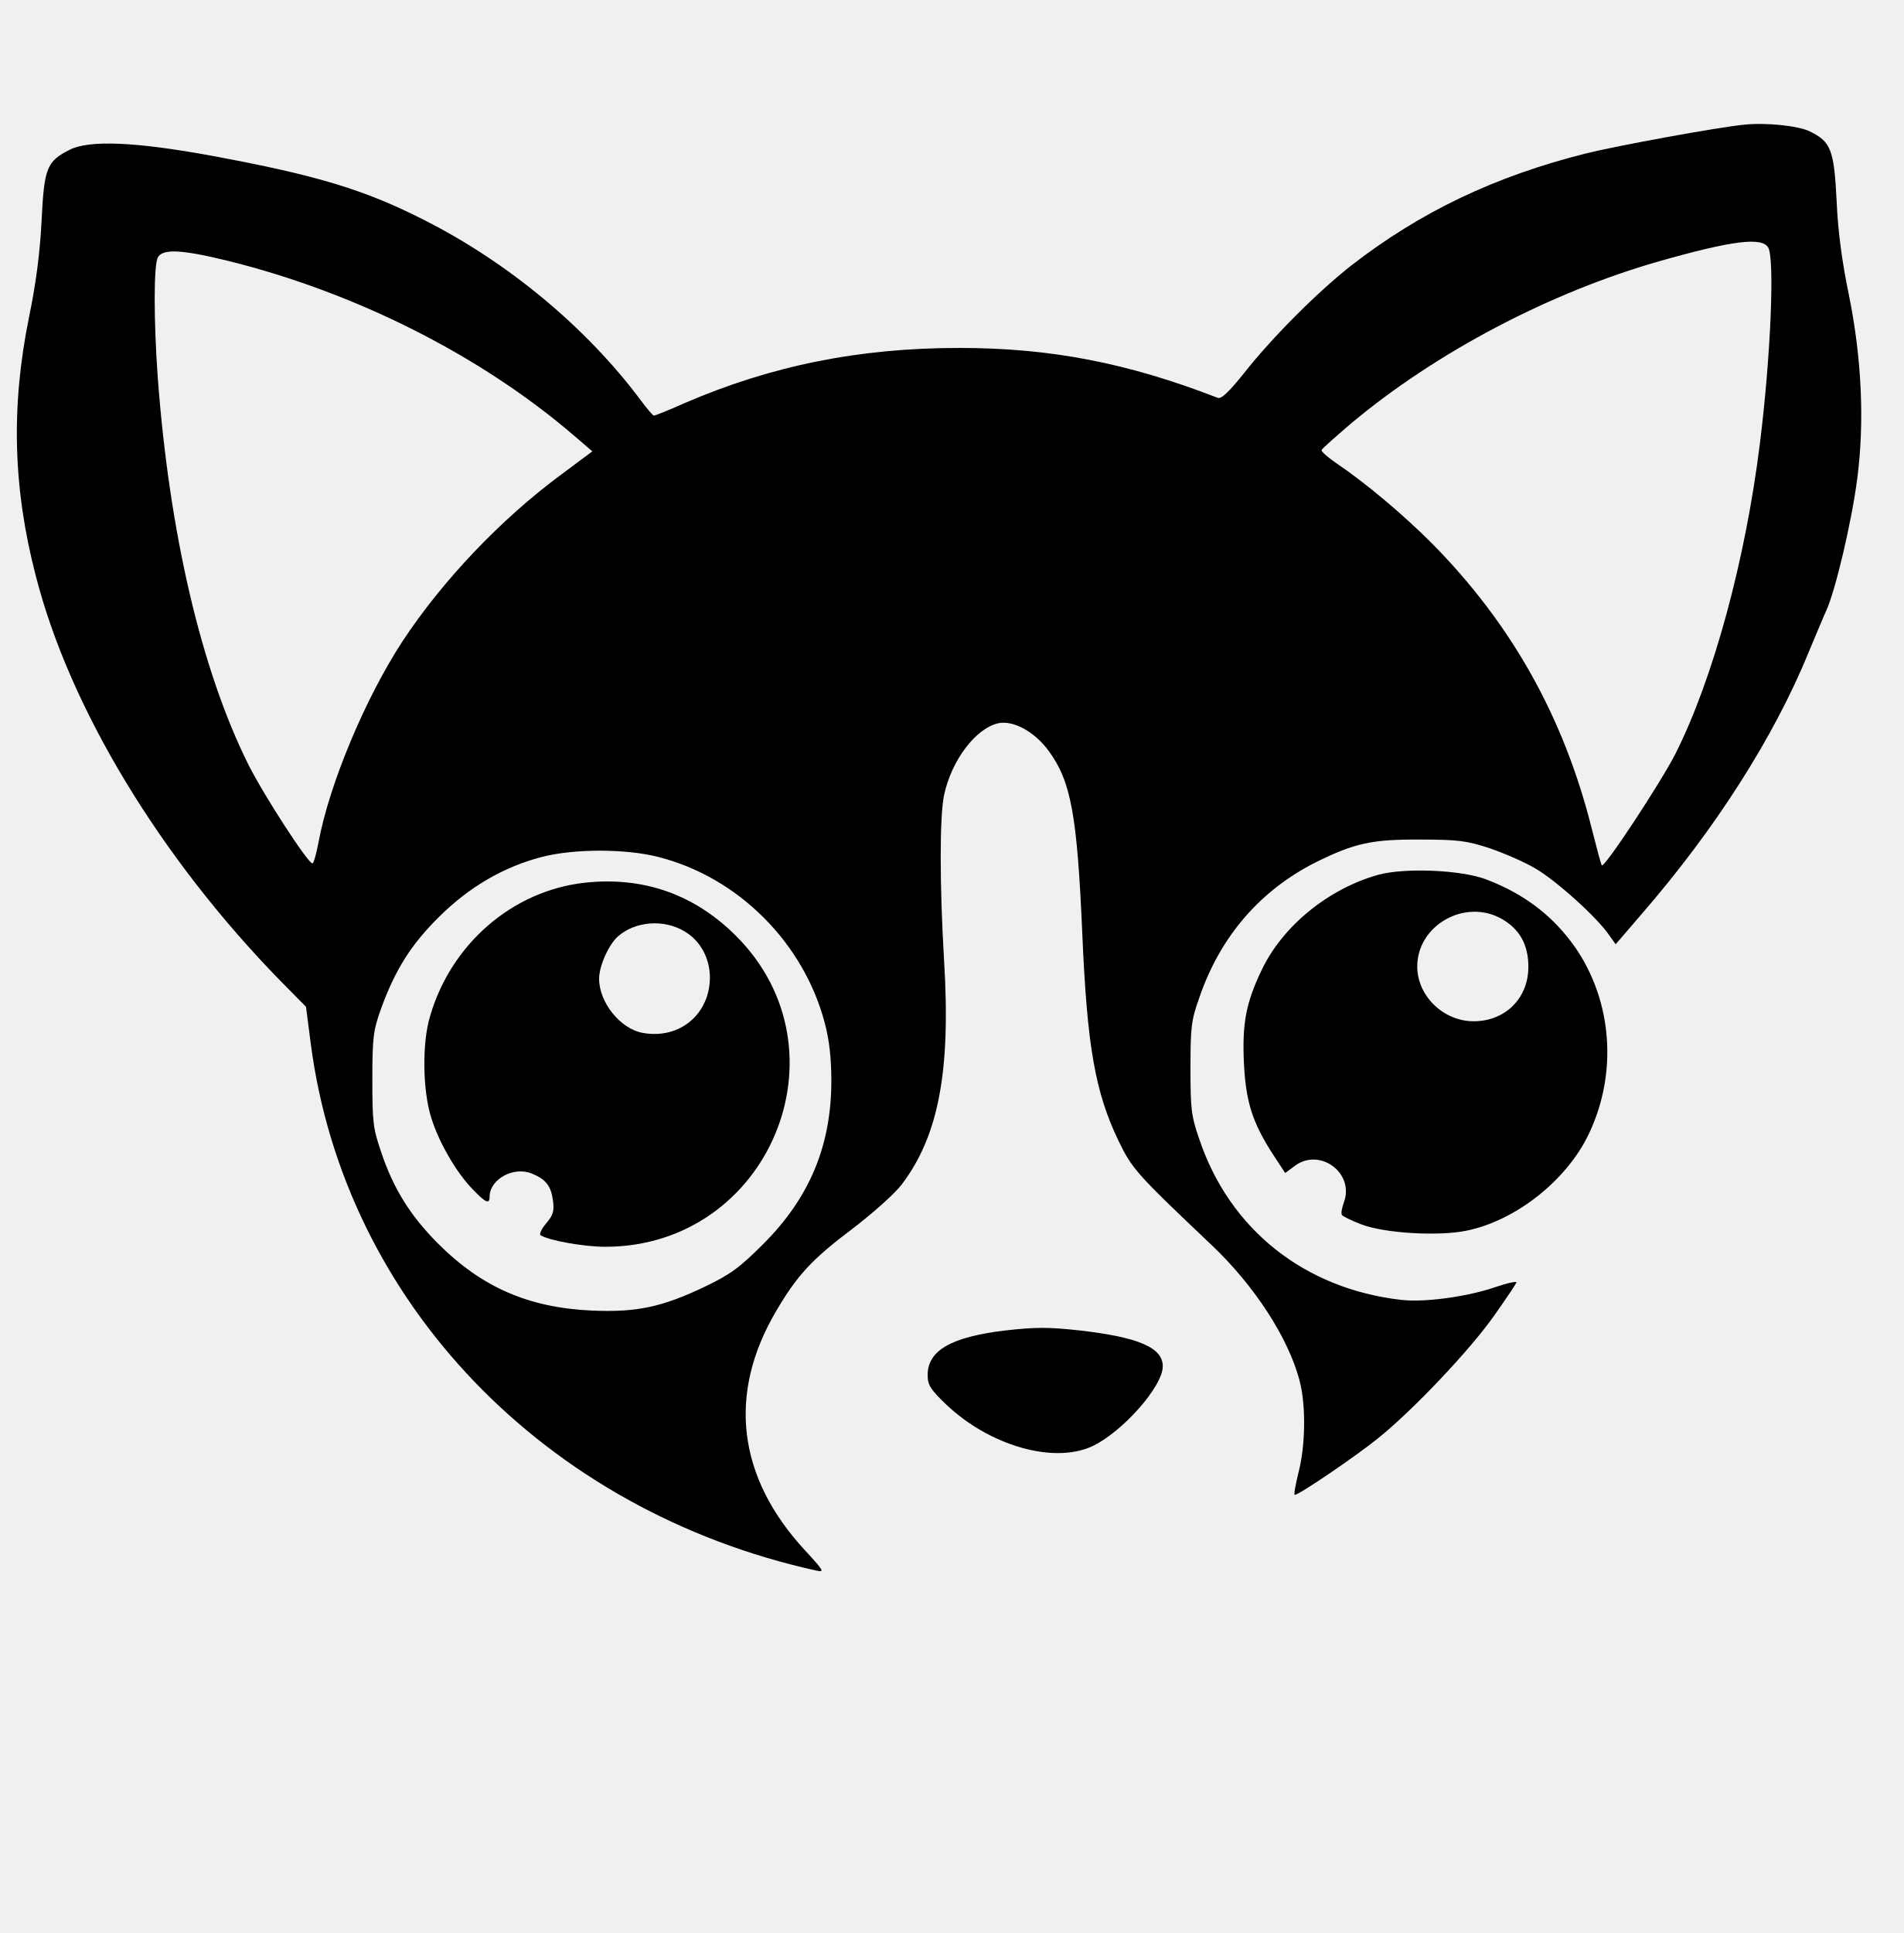
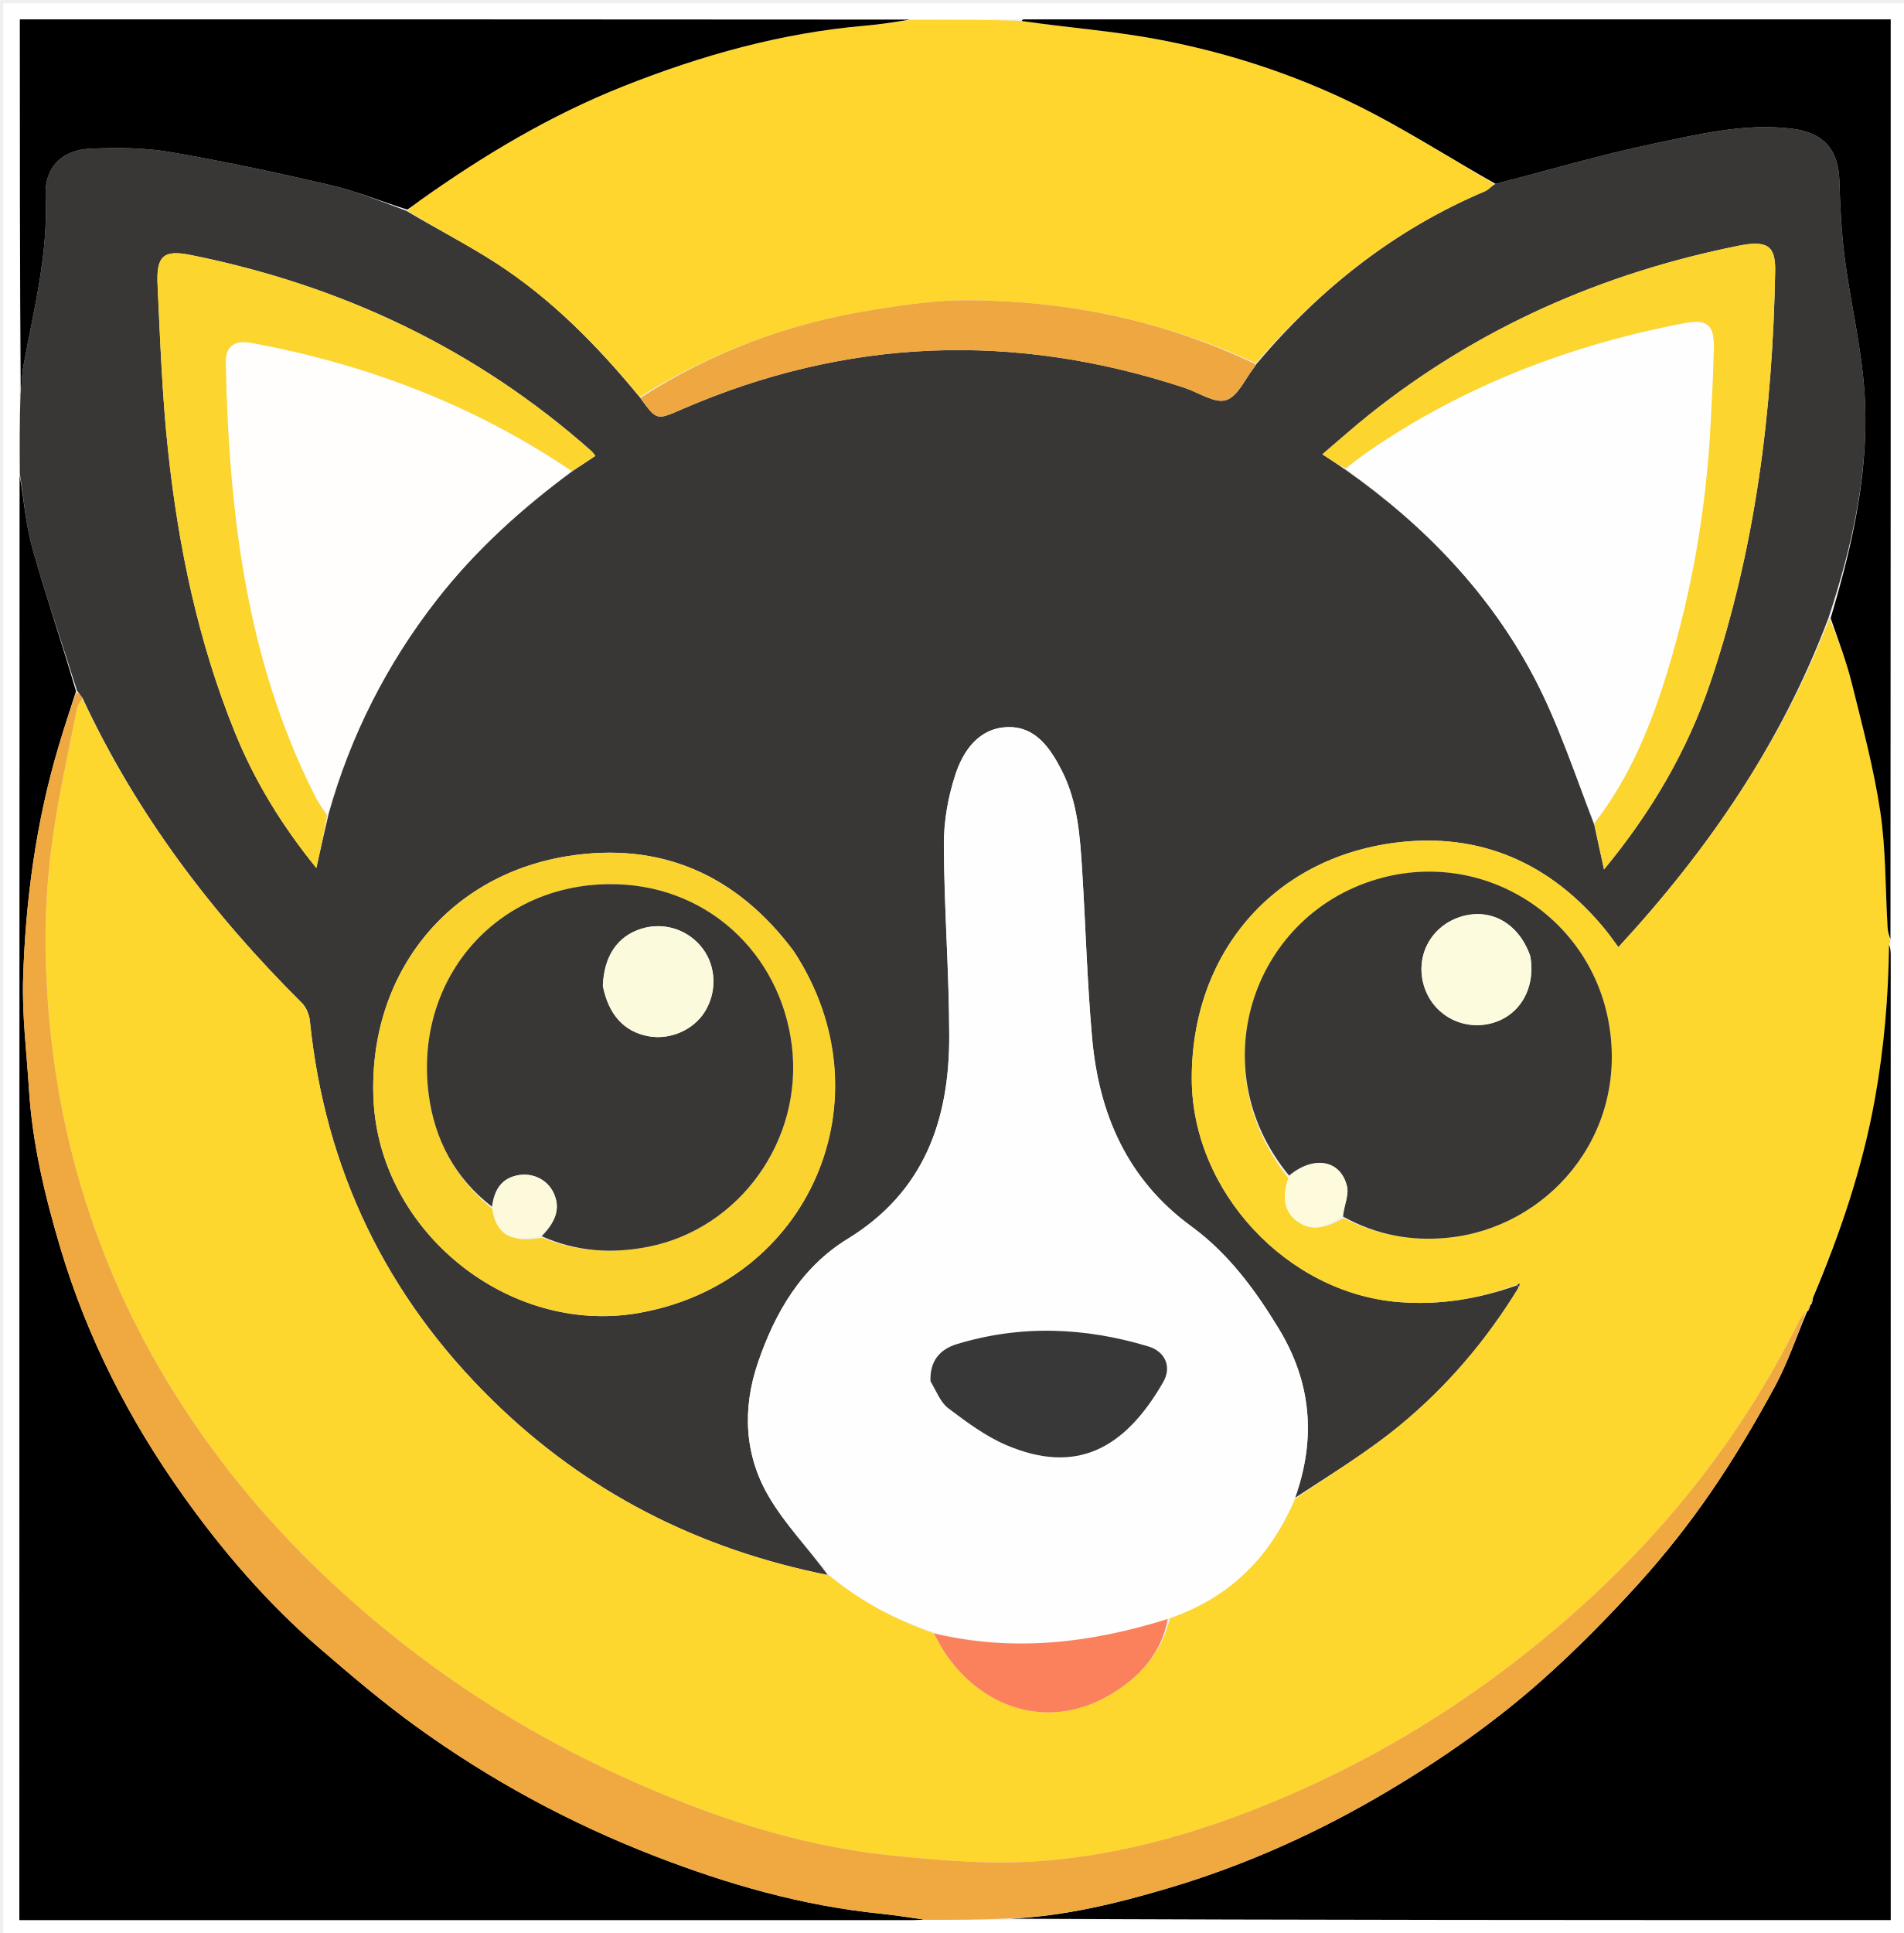
- <svg xmlns="http://www.w3.org/2000/svg" version="1.0" width="591pt" height="600pt" viewBox="0 0 591 600" preserveAspectRatio="xMidYMid meet">
-   <g transform="translate(0,600) scale(0.1,-0.1)" fill="#000000" stroke="none">
-     <path d="M5415 5613 c-82 -8 -393 -65 -490 -89 -284 -71 -516 -182 -731 -349 -104 -82 -244 -222 -330 -331 -48 -60 -72 -83 -83 -79 -281 109 -520 155 -803 155 -311 0 -583 -55 -852 -171 -49 -22 -92 -39 -96 -39 -3 0 -22 22 -41 48 -169 226 -412 428 -674 560 -183 93 -331 138 -655 198 -239 44 -383 50 -444 19 -71 -36 -79 -56 -87 -222 -5 -100 -18 -197 -39 -298 -56 -276 -50 -529 21 -802 105 -411 386 -875 760 -1258 l79 -80 15 -116 c105 -801 726 -1448 1569 -1634 27 -6 24 -1 -35 63 -210 227 -241 486 -89 743 65 111 112 161 234 253 67 51 134 111 156 140 114 151 152 351 131 694 -14 239 -14 447 0 514 23 108 98 207 168 223 47 10 113 -26 157 -86 69 -95 88 -197 104 -564 15 -354 40 -494 112 -645 43 -89 57 -104 290 -325 132 -125 239 -289 273 -422 20 -76 18 -202 -4 -285 -9 -38 -15 -68 -11 -68 13 0 190 120 260 177 109 88 285 274 360 381 36 51 66 96 68 101 2 5 -27 -1 -65 -14 -87 -30 -219 -48 -291 -40 -302 34 -535 219 -629 500 -25 72 -27 94 -27 220 0 127 2 147 28 220 65 189 189 332 362 419 120 59 173 71 324 70 118 0 145 -4 215 -27 44 -15 109 -43 144 -64 64 -38 190 -151 227 -206 l20 -28 80 93 c230 265 412 551 519 813 21 50 45 108 55 130 29 64 79 277 96 409 23 175 14 375 -26 571 -21 101 -34 197 -38 292 -8 159 -18 183 -83 215 -36 18 -138 28 -204 21z m75 -382 c20 -38 7 -342 -26 -606 -45 -364 -145 -731 -262 -964 -47 -92 -221 -356 -229 -347 -2 1 -16 54 -32 117 -87 345 -249 633 -495 882 -90 90 -204 186 -294 247 -28 19 -50 38 -49 43 1 4 43 41 92 83 263 220 616 406 956 503 229 65 320 76 339 42z m-4785 -40 c398 -98 787 -294 1077 -543 l57 -49 -102 -76 c-184 -137 -363 -325 -487 -513 -116 -177 -228 -445 -261 -624 -7 -36 -15 -66 -19 -66 -14 0 -152 213 -199 307 -146 293 -245 718 -281 1198 -13 180 -13 351 0 376 15 27 72 25 215 -10z m1339 -1851 c248 -63 452 -267 517 -517 14 -53 20 -110 20 -178 0 -200 -67 -362 -211 -506 -73 -73 -101 -94 -180 -132 -134 -64 -212 -81 -352 -75 -197 9 -342 72 -478 208 -86 86 -139 171 -177 285 -25 73 -27 93 -27 225 0 131 3 152 27 219 44 121 93 199 181 286 93 92 199 154 318 185 101 26 260 26 362 0z" />
-     <path d="M1815 3260 c-224 -25 -415 -190 -480 -415 -25 -83 -23 -230 4 -315 24 -77 78 -170 129 -222 39 -41 52 -47 52 -23 0 55 75 96 132 72 43 -18 59 -38 65 -85 4 -31 0 -44 -21 -69 -15 -17 -22 -34 -18 -37 27 -17 136 -36 202 -36 507 1 762 609 405 965 -129 129 -288 185 -470 165z m312 -152 c48 -29 77 -83 77 -143 -1 -114 -95 -192 -209 -171 -70 13 -135 95 -135 168 0 40 30 106 58 131 54 48 144 55 209 15z" />
-     <path d="M4280 3285 c-155 -43 -298 -159 -363 -296 -49 -102 -61 -167 -55 -290 6 -119 26 -182 88 -279 l40 -61 27 20 c78 62 190 -19 155 -112 -6 -17 -9 -33 -6 -38 2 -4 30 -18 62 -30 71 -27 239 -37 325 -19 153 31 312 157 380 301 89 187 73 409 -41 576 -68 98 -157 167 -277 213 -78 30 -252 37 -335 15z m382 -137 c56 -32 83 -80 83 -149 0 -98 -72 -169 -170 -169 -94 0 -175 79 -175 170 0 128 148 212 262 148z" />
-     <path d="M3119 1870 c-166 -20 -239 -62 -239 -138 0 -31 8 -44 58 -92 134 -127 331 -184 451 -130 94 43 221 186 221 249 0 58 -75 90 -255 111 -100 11 -139 11 -236 0z" />
-   </g>
+ <svg xmlns="http://www.w3.org/2000/svg" version="1.1" id="Layer_1" x="0px" y="0px" width="100%" viewBox="0 0 591 600" enable-background="new 0 0 591 600" xml:space="preserve">
+   <path fill="#FFFFFF" opacity="1" stroke="none" d=" M592,159   C592,306.667 592,453.833 592,601   C395,601 198,601 1,601   C1,401 1,201 1,1   C198,1 395,1 592,1   C592,53.5 592,106 592,159  M313.945,595.989   C404.827,595.989 495.71,595.989 587,595.989   C587,594.335 587,593.049 587,591.763   C587,493.341 587.001,394.92 586.993,296.498   C586.993,295.336 586.894,294.174 586.935,292.5   C586.904,292.33 586.872,292.159 586.989,291.058   C586.989,196.061 586.989,101.064 586.989,6.011   C496.849,6.011 407.424,6.011 317.999,6.017   C317.67,6.017 317.34,6.109 316.08,6.032   C305.05,6.074 294.02,6.117 282.059,6.011   C190.127,6.011 98.195,6.011 6.155,6.011   C6.155,44.997 6.155,83.464 6.015,122.867   C6.062,130.931 6.11,138.995 6.011,147.979   C6.011,297.288 6.011,446.598 6.011,596   C7.527,596 8.355,596 9.183,596   C100.62,596 192.057,596.001 283.495,595.994   C284.657,595.993 285.819,595.896 287.908,595.97   C296.279,595.928 304.649,595.887 313.945,595.989  z" />
+   <path fill="#383736" opacity="1" stroke="none" d=" M6.157,147.059   C6.11,138.995 6.062,130.931 6.368,122.116   C6.867,118.88 6.756,116.348 7.201,113.918   C10.407,96.384 14.966,79.095 14.163,60.954   C13.763,51.943 19.154,46.502 28.151,46.138   C36.309,45.807 44.662,45.808 52.671,47.174   C69.402,50.027 86.031,53.585 102.564,57.442   C110.569,59.309 118.263,62.504 126.159,65.437   C135.455,71.011 144.957,75.828 153.864,81.569   C171.227,92.762 185.546,107.38 198.802,123.531   C203.899,130.569 203.853,130.461 211.725,127.041   C262.868,104.823 314.9,102.962 367.744,120.374   C372.108,121.812 377.07,125.293 380.644,124.199   C384.308,123.077 386.612,117.502 389.499,113.866   C389.698,113.615 389.797,113.285 390.223,112.81   C409.932,89.497 433.018,71.216 460.991,59.385   C462.088,58.921 462.937,57.873 464.299,57.061   C480.821,52.841 496.82,48.054 513.109,44.657   C527.205,41.718 541.348,38.175 556.097,39.91   C565.921,41.066 570.764,46.118 571.062,56.158   C571.301,64.245 571.7,72.368 572.753,80.379   C574.533,93.934 577.805,107.347 578.796,120.94   C580.565,145.184 575.296,168.619 567.688,191.76   C553.106,230.545 530.377,263.748 502.449,293.99   C500.839,291.841 499.611,290.063 498.244,288.399   C481.413,267.919 459.602,258.256 433.415,261.545   C394.948,266.378 369.799,296.286 370,335.074   C370.181,369.832 399.513,401.302 434.101,404.145   C446.812,405.19 458.953,403.233 470.971,398.963   C471.146,399.14 471.515,399.476 471.383,399.793   C461.33,416.241 449.095,430.517 434.544,442.483   C424.35,450.866 412.932,457.759 402.081,464.911   C408.686,446.305 407.079,428.986 396.97,412.355   C389.637,400.291 381.312,389.026 369.874,380.671   C349.919,366.094 341.151,345.754 339.045,322.087   C337.513,304.861 337.047,287.542 335.973,270.272   C335.311,259.632 334.601,248.88 329.645,239.198   C326.108,232.289 321.494,225.335 312.634,225.706   C303.902,226.072 299.086,232.961 296.651,240.315   C294.341,247.29 292.999,254.93 293.032,262.27   C293.12,282.068 294.683,301.862 294.706,321.659   C294.736,347.67 286.938,369.972 263.188,384.523   C248.799,393.339 240.628,407.377 235.305,422.985   C230.46,437.187 231.067,451.541 238.655,464.48   C243.798,473.251 251.07,480.774 256.97,488.871   C216.693,480.827 181.849,463.059 152.785,434.531   C119.818,402.173 100.905,362.926 96.205,316.88   C96.007,314.94 95.078,312.661 93.722,311.313   C65.859,283.61 42.416,252.746 25.642,216.712   C25.046,215.83 24.501,215.255 23.904,214.333   C19.201,199.415 14.19,184.944 10.051,170.227   C7.944,162.732 7.405,154.796 6.157,147.059  M102.051,252.557   C108.879,228.257 120.024,206.149 135.55,186.231   C147.513,170.885 161.79,157.984 177.92,146.107   C180.202,144.588 182.485,143.07 184.846,141.499   C184.223,140.744 183.955,140.316 183.592,139.994   C147.733,108.21 105.922,88.54 59.143,79.137   C50.754,77.45 48.5,79.486 48.915,88.292   C49.722,105.402 50.328,122.558 52.144,139.575   C55.365,169.752 61.528,199.34 73.037,227.598   C79.143,242.588 87.502,256.22 98.214,269.43   C99.518,263.542 100.652,258.426 102.051,252.557  M418.067,146.056   C442.293,163.176 462.572,184.129 476.372,210.424   C483.86,224.691 488.874,240.256 494.953,256.016   C495.94,260.521 496.927,265.027 497.989,269.872   C512.643,252.142 523.853,233.082 531.058,211.704   C545.01,170.306 550.327,127.563 551.124,84.113   C551.269,76.219 548.627,74.493 539.688,76.292   C497.406,84.8 458.948,101.708 425.113,128.678   C420.238,132.564 415.589,136.734 410.548,141.016   C413.333,142.847 415.409,144.212 418.067,146.056  M246.362,295.163   C228.75,271.51 205.058,261.093 176.136,265.763   C138.285,271.874 114.147,303.126 115.971,341.428   C117.915,382.264 157.808,414.455 197.975,407.601   C251.277,398.506 276.38,340.988 246.362,295.163  z" />
+   <path fill="#FDD62E" opacity="1" stroke="none" d=" M402.061,465.318   C412.932,457.759 424.35,450.866 434.544,442.483   C449.095,430.517 461.33,416.241 471.542,399.593   C471.796,398.841 471.759,398.605 471.723,398.37   C471.414,398.509 471.104,398.647 470.795,398.786   C458.953,403.233 446.812,405.19 434.101,404.145   C399.513,401.302 370.181,369.832 370,335.074   C369.799,296.286 394.948,266.378 433.415,261.545   C459.602,258.256 481.413,267.919 498.244,288.399   C499.611,290.063 500.839,291.841 502.449,293.99   C530.377,263.748 553.106,230.545 567.985,192.015   C570.789,198.879 573.308,205.527 575,212.378   C578.247,225.52 581.784,238.665 583.769,252.021   C585.524,263.832 585.313,275.933 586.028,287.902   C586.11,289.276 586.561,290.627 586.841,291.988   C586.872,292.159 586.904,292.33 586.527,292.989   C586.29,309.4 584.936,325.143 582.129,340.864   C578.281,362.423 571.311,382.904 562.59,403.159   C562.258,403.925 562.143,404.492 562.018,405.029   C562.007,404.999 562.069,405.013 561.797,405.164   C561.36,405.897 561.195,406.479 561.019,407.03   C561.008,407 561.07,407.017 560.749,407.151   C559.851,408.082 559.145,408.816 558.716,409.686   C540.292,447.03 514.725,478.7 482.999,505.561   C457.069,527.517 428.629,545.273 397.276,558.47   C373.716,568.387 349.335,575.583 323.955,577.589   C308.188,578.836 292.062,577.537 276.255,575.874   C247.123,572.809 219.577,563.484 193.051,551.397   C165.263,538.734 139.597,522.63 116.125,502.909   C97.435,487.206 80.671,469.777 66.238,450.21   C47.656,425.019 33.665,397.45 24.85,367.261   C18.067,344.028 14.682,320.322 14.17,296.246   C13.924,284.681 14.621,272.986 16.162,261.521   C18.054,247.454 21.252,233.562 23.975,219.612   C24.159,218.671 25.103,217.879 25.694,217.018   C42.416,252.746 65.859,283.61 93.722,311.313   C95.078,312.661 96.007,314.94 96.205,316.88   C100.905,362.926 119.818,402.173 152.785,434.531   C181.849,463.059 216.693,480.827 257.28,488.964   C267.38,497.222 278.185,502.799 289.97,507.014   C291.363,509.656 292.595,512.016 294.133,514.155   C306.542,531.419 326.572,536.47 344.174,526.31   C353.442,520.96 360.564,513.444 363.233,502.273   C382.057,495.8 394.47,483.085 402.061,465.318  M399.986,365.702   C397.924,371.652 398.694,375.853 402.387,378.807   C406.406,382.022 410.632,381.721 417.164,378.111   C427.344,383.356 438.075,385.328 449.52,384.19   C480.084,381.152 505.304,352.956 499.594,318.246   C494.113,284.933 461.5,264.019 429.31,272.4   C389.21,282.841 372.371,331.189 399.986,365.702  z" />
+   <path fill="#FED62E" opacity="1" stroke="none" d=" M463.902,57.097   C462.937,57.873 462.088,58.921 460.991,59.385   C433.018,71.216 409.932,89.497 389.867,112.765   C361.136,99.383 331.311,93.345 300.322,93.195   C290.803,93.148 281.211,94.58 271.765,96.055   C245.596,100.143 221.139,109.043 198.675,123.207   C185.546,107.38 171.227,92.762 153.864,81.569   C144.957,75.828 135.455,71.011 126.513,65.39   C127.951,64.107 129.064,63.166 130.248,62.324   C150.082,48.21 170.837,35.78 193.564,26.763   C217.772,17.159 242.588,10.193 268.628,7.968   C273.432,7.558 278.203,6.772 282.989,6.159   C294.02,6.117 305.05,6.074 316.776,6.455   C331.38,8.586 345.42,9.589 359.167,12.159   C382.732,16.566 405.391,24.201 426.637,35.386   C439.347,42.077 451.499,49.825 463.902,57.097  z" />
+   <path fill="#000000" opacity="1" stroke="none" d=" M6.084,147.519   C7.405,154.796 7.944,162.732 10.051,170.227   C14.19,184.944 19.201,199.415 23.597,214.58   C21.65,220.577 19.897,225.962 18.274,231.386   C11.214,254.987 7.926,279.23 7.175,303.746   C6.823,315.232 8.287,326.777 9.007,338.29   C10.058,355.107 13.977,371.355 18.769,387.441   C27.054,415.251 40.103,440.722 56.876,464.272   C69.192,481.563 83.021,497.628 99.133,511.533   C108.909,519.969 118.785,528.367 129.236,535.926   C152.224,552.555 177.034,565.967 203.546,576.215   C226.196,584.971 249.35,591.599 273.599,594.026   C278.076,594.474 282.521,595.231 286.981,595.845   C285.819,595.896 284.657,595.993 283.495,595.994   C192.057,596.001 100.62,596 9.183,596   C8.355,596 7.527,596 6.011,596   C6.011,446.598 6.011,297.288 6.084,147.519  z" />
+   <path fill="#000000" opacity="1" stroke="none" d=" M562.808,402.96   C571.311,382.904 578.281,362.423 582.129,340.864   C584.936,325.143 586.29,309.4 586.48,293.245   C586.894,294.174 586.993,295.336 586.993,296.498   C587.001,394.92 587,493.341 587,591.763   C587,593.049 587,594.335 587,595.989   C495.71,595.989 404.827,595.989 313.713,595.563   C330.419,594.799 346.695,590.837 362.809,586.051   C386.719,578.951 409.276,568.783 430.714,556.059   C447.843,545.893 464.139,534.501 478.996,521.286   C489.475,511.964 499.363,501.892 508.783,491.492   C516.765,482.679 524.206,473.266 530.954,463.476   C538.218,452.937 544.793,441.865 550.91,430.613   C554.984,423.121 557.73,414.908 561.071,407.017   C561.07,407.017 561.008,407 561.318,406.919   C561.775,406.229 561.922,405.621 562.069,405.013   C562.069,405.013 562.007,404.999 562.323,404.912   C562.695,404.203 562.751,403.581 562.808,402.96  z" />
+   <path fill="#F0A841" opacity="1" stroke="none" d=" M560.749,407.151   C557.73,414.908 554.984,423.121 550.91,430.613   C544.793,441.865 538.218,452.937 530.954,463.476   C524.206,473.266 516.765,482.679 508.783,491.492   C499.363,501.892 489.475,511.964 478.996,521.286   C464.139,534.501 447.843,545.893 430.714,556.059   C409.276,568.783 386.719,578.951 362.809,586.051   C346.695,590.837 330.419,594.799 313.25,595.491   C304.649,595.887 296.279,595.928 287.445,595.907   C282.521,595.231 278.076,594.474 273.599,594.026   C249.35,591.599 226.196,584.971 203.546,576.215   C177.034,565.967 152.224,552.555 129.236,535.926   C118.785,528.367 108.909,519.969 99.133,511.533   C83.021,497.628 69.192,481.563 56.876,464.272   C40.103,440.722 27.054,415.251 18.769,387.441   C13.977,371.355 10.058,355.107 9.007,338.29   C8.287,326.777 6.823,315.232 7.175,303.746   C7.926,279.23 11.214,254.987 18.274,231.386   C19.897,225.962 21.65,220.577 23.649,214.926   C24.501,215.255 25.046,215.83 25.642,216.712   C25.103,217.879 24.159,218.671 23.975,219.612   C21.252,233.562 18.054,247.454 16.162,261.521   C14.621,272.986 13.924,284.681 14.17,296.246   C14.682,320.322 18.067,344.028 24.85,367.261   C33.665,397.45 47.656,425.019 66.238,450.21   C80.671,469.777 97.435,487.206 116.125,502.909   C139.597,522.63 165.263,538.734 193.051,551.397   C219.577,563.484 247.123,572.809 276.255,575.874   C292.062,577.537 308.188,578.836 323.955,577.589   C349.335,575.583 373.716,568.387 397.276,558.47   C428.629,545.273 457.069,527.517 482.999,505.561   C514.725,478.7 540.292,447.03 558.716,409.686   C559.145,408.816 559.851,408.082 560.749,407.151  z" />
+   <path fill="#000000" opacity="1" stroke="none" d=" M464.299,57.061   C451.499,49.825 439.347,42.077 426.637,35.386   C405.391,24.201 382.732,16.566 359.167,12.159   C345.42,9.589 331.38,8.586 317.241,6.518   C317.34,6.109 317.67,6.017 317.999,6.017   C407.424,6.011 496.849,6.011 586.989,6.011   C586.989,101.064 586.989,196.061 586.915,291.523   C586.561,290.627 586.11,289.276 586.028,287.902   C585.313,275.933 585.524,263.832 583.769,252.021   C581.784,238.665 578.247,225.52 575,212.378   C573.308,205.527 570.789,198.879 568.347,191.885   C575.296,168.619 580.565,145.184 578.796,120.94   C577.805,107.347 574.533,93.934 572.753,80.379   C571.7,72.368 571.301,64.245 571.062,56.158   C570.764,46.118 565.921,41.066 556.097,39.91   C541.348,38.175 527.205,41.718 513.109,44.657   C496.82,48.054 480.821,52.841 464.299,57.061  z" />
+   <path fill="#000000" opacity="1" stroke="none" d=" M282.524,6.085   C278.203,6.772 273.432,7.558 268.628,7.968   C242.588,10.193 217.772,17.159 193.564,26.763   C170.837,35.78 150.082,48.21 130.248,62.324   C129.064,63.166 127.951,64.107 126.451,65.05   C118.263,62.504 110.569,59.309 102.564,57.442   C86.031,53.585 69.402,50.027 52.671,47.174   C44.662,45.808 36.309,45.807 28.151,46.138   C19.154,46.502 13.763,51.943 14.163,60.954   C14.966,79.095 10.407,96.384 7.201,113.918   C6.756,116.348 6.867,118.88 6.438,121.647   C6.155,83.464 6.155,44.997 6.155,6.011   C98.195,6.011 190.127,6.011 282.524,6.085  z" />
+   <path fill="#FEFEFE" opacity="1" stroke="none" d=" M402.081,464.911   C394.47,483.085 382.057,495.8 362.829,502.368   C338.413,510.099 314.43,512.854 289.95,506.631   C278.185,502.799 267.38,497.222 257.7,488.947   C251.07,480.774 243.798,473.251 238.655,464.48   C231.067,451.541 230.46,437.187 235.305,422.985   C240.628,407.377 248.799,393.339 263.188,384.523   C286.938,369.972 294.736,347.67 294.706,321.659   C294.683,301.862 293.12,282.068 293.032,262.27   C292.999,254.93 294.341,247.29 296.651,240.315   C299.086,232.961 303.902,226.072 312.634,225.706   C321.494,225.335 326.108,232.289 329.645,239.198   C334.601,248.88 335.311,259.632 335.973,270.272   C337.047,287.542 337.513,304.861 339.045,322.087   C341.151,345.754 349.919,366.094 369.874,380.671   C381.312,389.026 389.637,400.291 396.97,412.355   C407.079,428.986 408.686,446.305 402.081,464.911  M288.927,429.115   C290.722,431.835 291.969,435.279 294.421,437.127   C300.086,441.399 305.955,445.786 312.416,448.547   C334.003,457.77 349.088,449.922 361.118,429.016   C363.854,424.264 361.764,419.516 356.519,417.932   C336.799,411.976 316.923,411.178 297.066,417.215   C291.861,418.798 288.62,422.414 288.927,429.115  z" />
+   <path fill="#FFFEFE" opacity="1" stroke="none" d=" M495.004,255.236   C488.874,240.256 483.86,224.691 476.372,210.424   C462.572,184.129 442.293,163.176 418.045,145.601   C420.426,143.366 422.774,141.503 425.241,139.815   C454.947,119.493 487.831,106.993 523.034,100.279   C530.047,98.941 532.249,100.822 532.096,108.051   C531.926,116.031 531.491,124.006 531.072,131.978   C529.705,157.995 525.288,183.507 517.691,208.413   C512.582,225.162 506.038,241.312 495.004,255.236  z" />
+   <path fill="#FFFEFD" opacity="1" stroke="none" d=" M177.271,146.33   C161.79,157.984 147.513,170.885 135.55,186.231   C120.024,206.149 108.879,228.257 101.646,252.717   C100.049,250.878 98.728,248.946 97.682,246.874   C76.373,204.625 71.074,159.062 70.08,112.642   C69.97,107.504 72.795,105.469 77.969,106.421   C113.763,113.005 147.124,125.678 177.271,146.33  z" />
+   <path fill="#FBD32E" opacity="1" stroke="none" d=" M246.576,295.456   C276.38,340.988 251.277,398.506 197.975,407.601   C157.808,414.455 117.915,382.264 115.971,341.428   C114.147,303.126 138.285,271.874 176.136,265.763   C205.058,261.093 228.75,271.51 246.576,295.456  M152.856,375.236   C153.993,383.168 158.661,385.895 168.347,384.168   C178.994,388.543 189.974,389.207 201.179,387.013   C229.58,381.452 249.465,353.883 245.826,324.484   C242.31,296.076 219.317,273.935 188.566,274.445   C153.206,275.031 128.436,304.638 133.114,339.867   C134.969,353.844 141.307,365.761 152.856,375.236  z" />
+   <path fill="#FCD52F" opacity="1" stroke="none" d=" M177.595,146.219   C147.124,125.678 113.763,113.005 77.969,106.421   C72.795,105.469 69.97,107.504 70.08,112.642   C71.074,159.062 76.373,204.625 97.682,246.874   C98.728,248.946 100.049,250.878 101.514,253.093   C100.652,258.426 99.518,263.542 98.214,269.43   C87.502,256.22 79.143,242.588 73.037,227.598   C61.528,199.34 55.365,169.752 52.144,139.575   C50.328,122.558 49.722,105.402 48.915,88.292   C48.5,79.486 50.754,77.45 59.143,79.137   C105.922,88.54 147.733,108.21 183.592,139.994   C183.955,140.316 184.223,140.744 184.846,141.499   C182.485,143.07 180.202,144.588 177.595,146.219  z" />
+   <path fill="#FCD52F" opacity="1" stroke="none" d=" M494.978,255.626   C506.038,241.312 512.582,225.162 517.691,208.413   C525.288,183.507 529.705,157.995 531.072,131.978   C531.491,124.006 531.926,116.031 532.096,108.051   C532.249,100.822 530.047,98.941 523.034,100.279   C487.831,106.993 454.947,119.493 425.241,139.815   C422.774,141.503 420.426,143.366 417.754,145.362   C415.409,144.212 413.333,142.847 410.548,141.016   C415.589,136.734 420.238,132.564 425.113,128.678   C458.948,101.708 497.406,84.8 539.688,76.292   C548.627,74.493 551.269,76.219 551.124,84.113   C550.327,127.563 545.01,170.306 531.058,211.704   C523.853,233.082 512.643,252.142 497.989,269.872   C496.927,265.027 495.94,260.521 494.978,255.626  z" />
+   <path fill="#EEA741" opacity="1" stroke="none" d=" M198.802,123.531   C221.139,109.043 245.596,100.143 271.765,96.055   C281.211,94.58 290.803,93.148 300.322,93.195   C331.311,93.345 361.136,99.383 389.587,112.947   C389.797,113.285 389.698,113.615 389.499,113.866   C386.612,117.502 384.308,123.077 380.644,124.199   C377.07,125.293 372.108,121.812 367.744,120.374   C314.9,102.962 262.868,104.823 211.725,127.041   C203.853,130.461 203.899,130.569 198.802,123.531  z" />
+   <path fill="#383736" opacity="1" stroke="none" d=" M400.209,364.895   C372.371,331.189 389.21,282.841 429.31,272.4   C461.5,264.019 494.113,284.933 499.594,318.246   C505.304,352.956 480.084,381.152 449.52,384.19   C438.075,385.328 427.344,383.356 416.975,377.622   C417.316,374.157 418.837,370.943 418.191,368.249   C416.204,359.955 407.788,358.558 400.209,364.895  M475.064,296.636   C471.579,286.658 462.924,281.733 453.719,284.491   C444.653,287.206 439.557,296.091 441.854,305.175   C444.145,314.235 452.981,319.742 462.16,317.831   C471.338,315.92 476.876,307.264 475.064,296.636  z" />
+   <path fill="#FA815C" opacity="1" stroke="none" d=" M289.97,507.014   C314.43,512.854 338.413,510.099 362.539,502.537   C360.564,513.444 353.442,520.96 344.174,526.31   C326.572,536.47 306.542,531.419 294.133,514.155   C292.595,512.016 291.363,509.656 289.97,507.014  z" />
+   <path fill="#FDFBDC" opacity="1" stroke="none" d=" M400.098,365.299   C407.788,358.558 416.204,359.955 418.191,368.249   C418.837,370.943 417.316,374.157 416.614,377.469   C410.632,381.721 406.406,382.022 402.387,378.807   C398.694,375.853 397.924,371.652 400.098,365.299  z" />
+   <path fill="#F0A841" opacity="1" stroke="none" d=" M562.59,403.159   C562.751,403.581 562.695,404.203 562.334,404.941   C562.143,404.492 562.258,403.925 562.59,403.159  z" />
+   <path fill="#F0A841" opacity="1" stroke="none" d=" M561.797,405.164   C561.922,405.621 561.775,406.229 561.329,406.949   C561.195,406.479 561.36,405.897 561.797,405.164  z" />
+   <path fill="#383736" opacity="1" stroke="none" d=" M470.971,398.963   C471.104,398.647 471.414,398.509 471.723,398.37   C471.759,398.605 471.796,398.841 471.674,399.276   C471.515,399.476 471.146,399.14 470.971,398.963  z" />
+   <path fill="#393838" opacity="1" stroke="none" d=" M288.886,428.712   C288.62,422.414 291.861,418.798 297.066,417.215   C316.923,411.178 336.799,411.976 356.519,417.932   C361.764,419.516 363.854,424.264 361.118,429.016   C349.088,449.922 334.003,457.77 312.416,448.547   C305.955,445.786 300.086,441.399 294.421,437.127   C291.969,435.279 290.722,431.835 288.886,428.712  z" />
+   <path fill="#383736" opacity="1" stroke="none" d=" M152.746,374.55   C141.307,365.761 134.969,353.844 133.114,339.867   C128.436,304.638 153.206,275.031 188.566,274.445   C219.317,273.935 242.31,296.076 245.826,324.484   C249.465,353.883 229.58,381.452 201.179,387.013   C189.974,389.207 178.994,388.543 168.176,383.72   C172.821,379.004 174.044,374.76 171.795,370.122   C169.881,366.176 165.47,363.992 160.976,364.767   C156.152,365.598 153.496,368.756 152.746,374.55  M187.165,306.231   C188.987,315.032 193.772,320.244 201.309,321.64   C207.918,322.864 215.095,319.811 218.68,314.252   C222.596,308.18 222.417,300.185 218.238,294.549   C213.807,288.574 206.184,286.07 199.125,288.273   C191.771,290.568 187.536,296.629 187.165,306.231  z" />
+   <path fill="#FCFADA" opacity="1" stroke="none" d=" M152.801,374.893   C153.496,368.756 156.152,365.598 160.976,364.767   C165.47,363.992 169.881,366.176 171.795,370.122   C174.044,374.76 172.821,379.004 167.809,383.563   C158.661,385.895 153.993,383.168 152.801,374.893  z" />
+   <path fill="#FCFBDD" opacity="1" stroke="none" d=" M475.142,297.027   C476.876,307.264 471.338,315.92 462.16,317.831   C452.981,319.742 444.145,314.235 441.854,305.175   C439.557,296.091 444.653,287.206 453.719,284.491   C462.924,281.733 471.579,286.658 475.142,297.027  z" />
+   <path fill="#FBFADC" opacity="1" stroke="none" d=" M187.16,305.815   C187.536,296.629 191.771,290.568 199.125,288.273   C206.184,286.07 213.807,288.574 218.238,294.549   C222.417,300.185 222.596,308.18 218.68,314.252   C215.095,319.811 207.918,322.864 201.309,321.64   C193.772,320.244 188.987,315.032 187.16,305.815  z" />
</svg>
